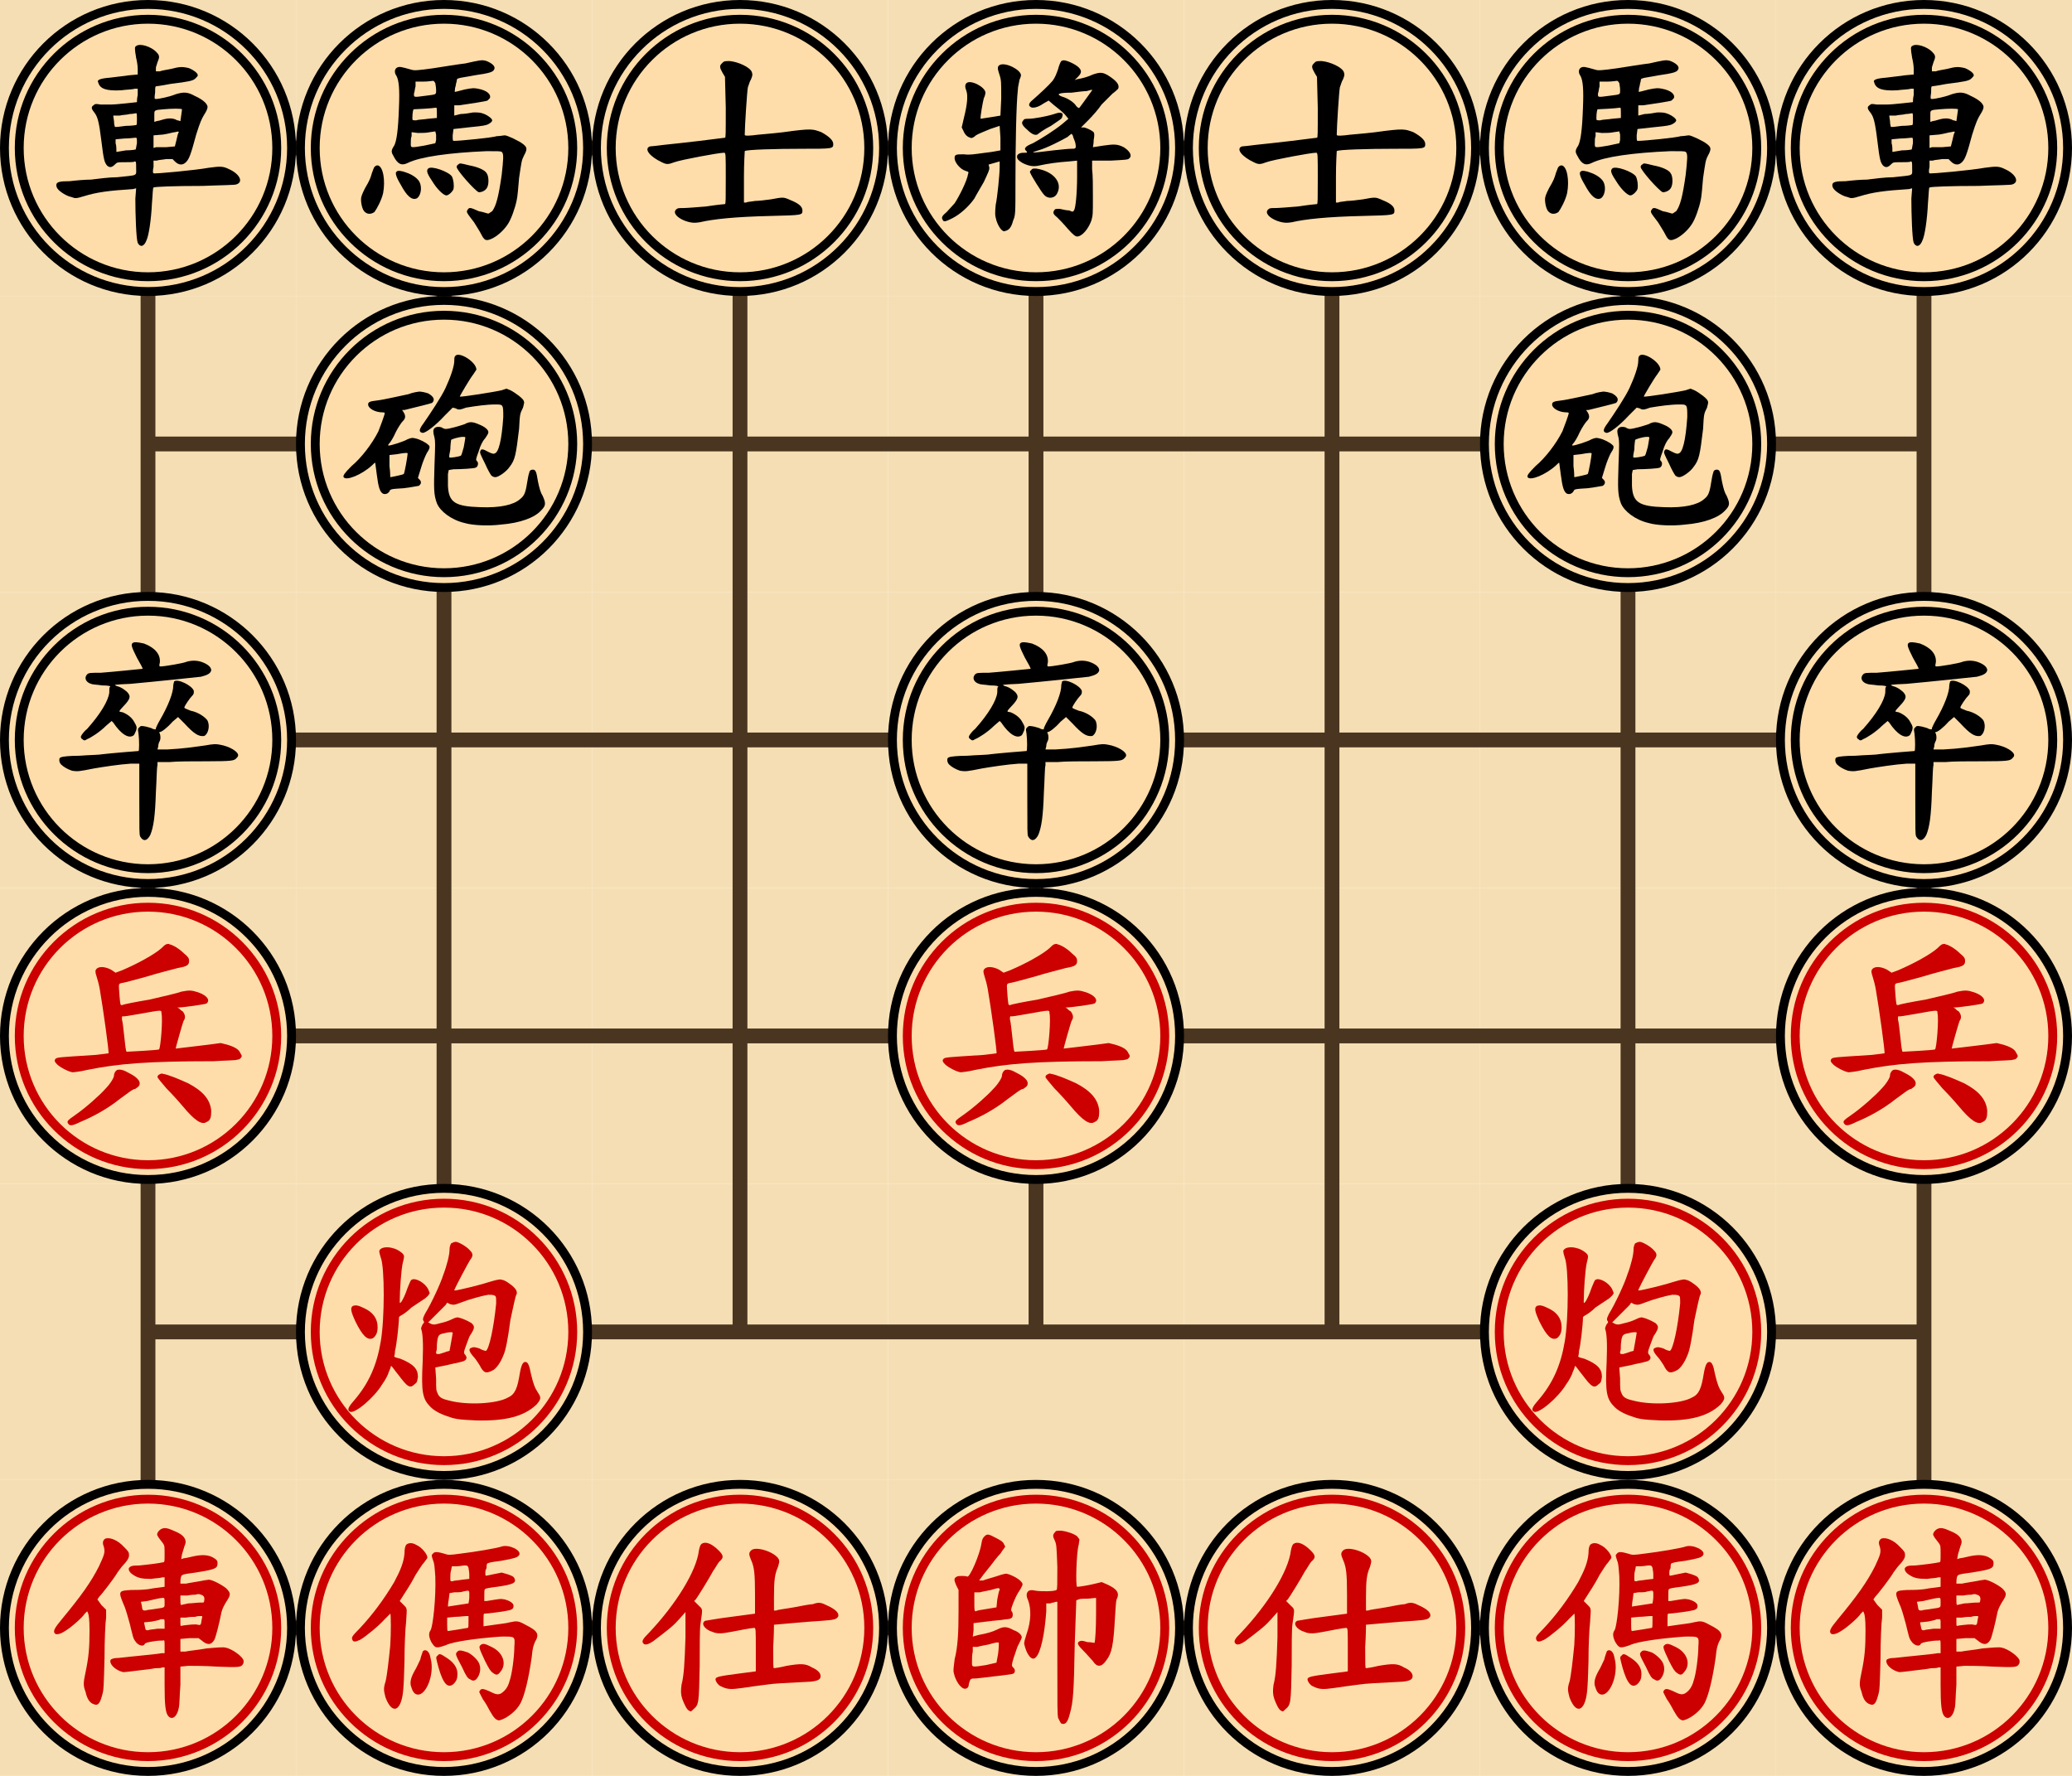
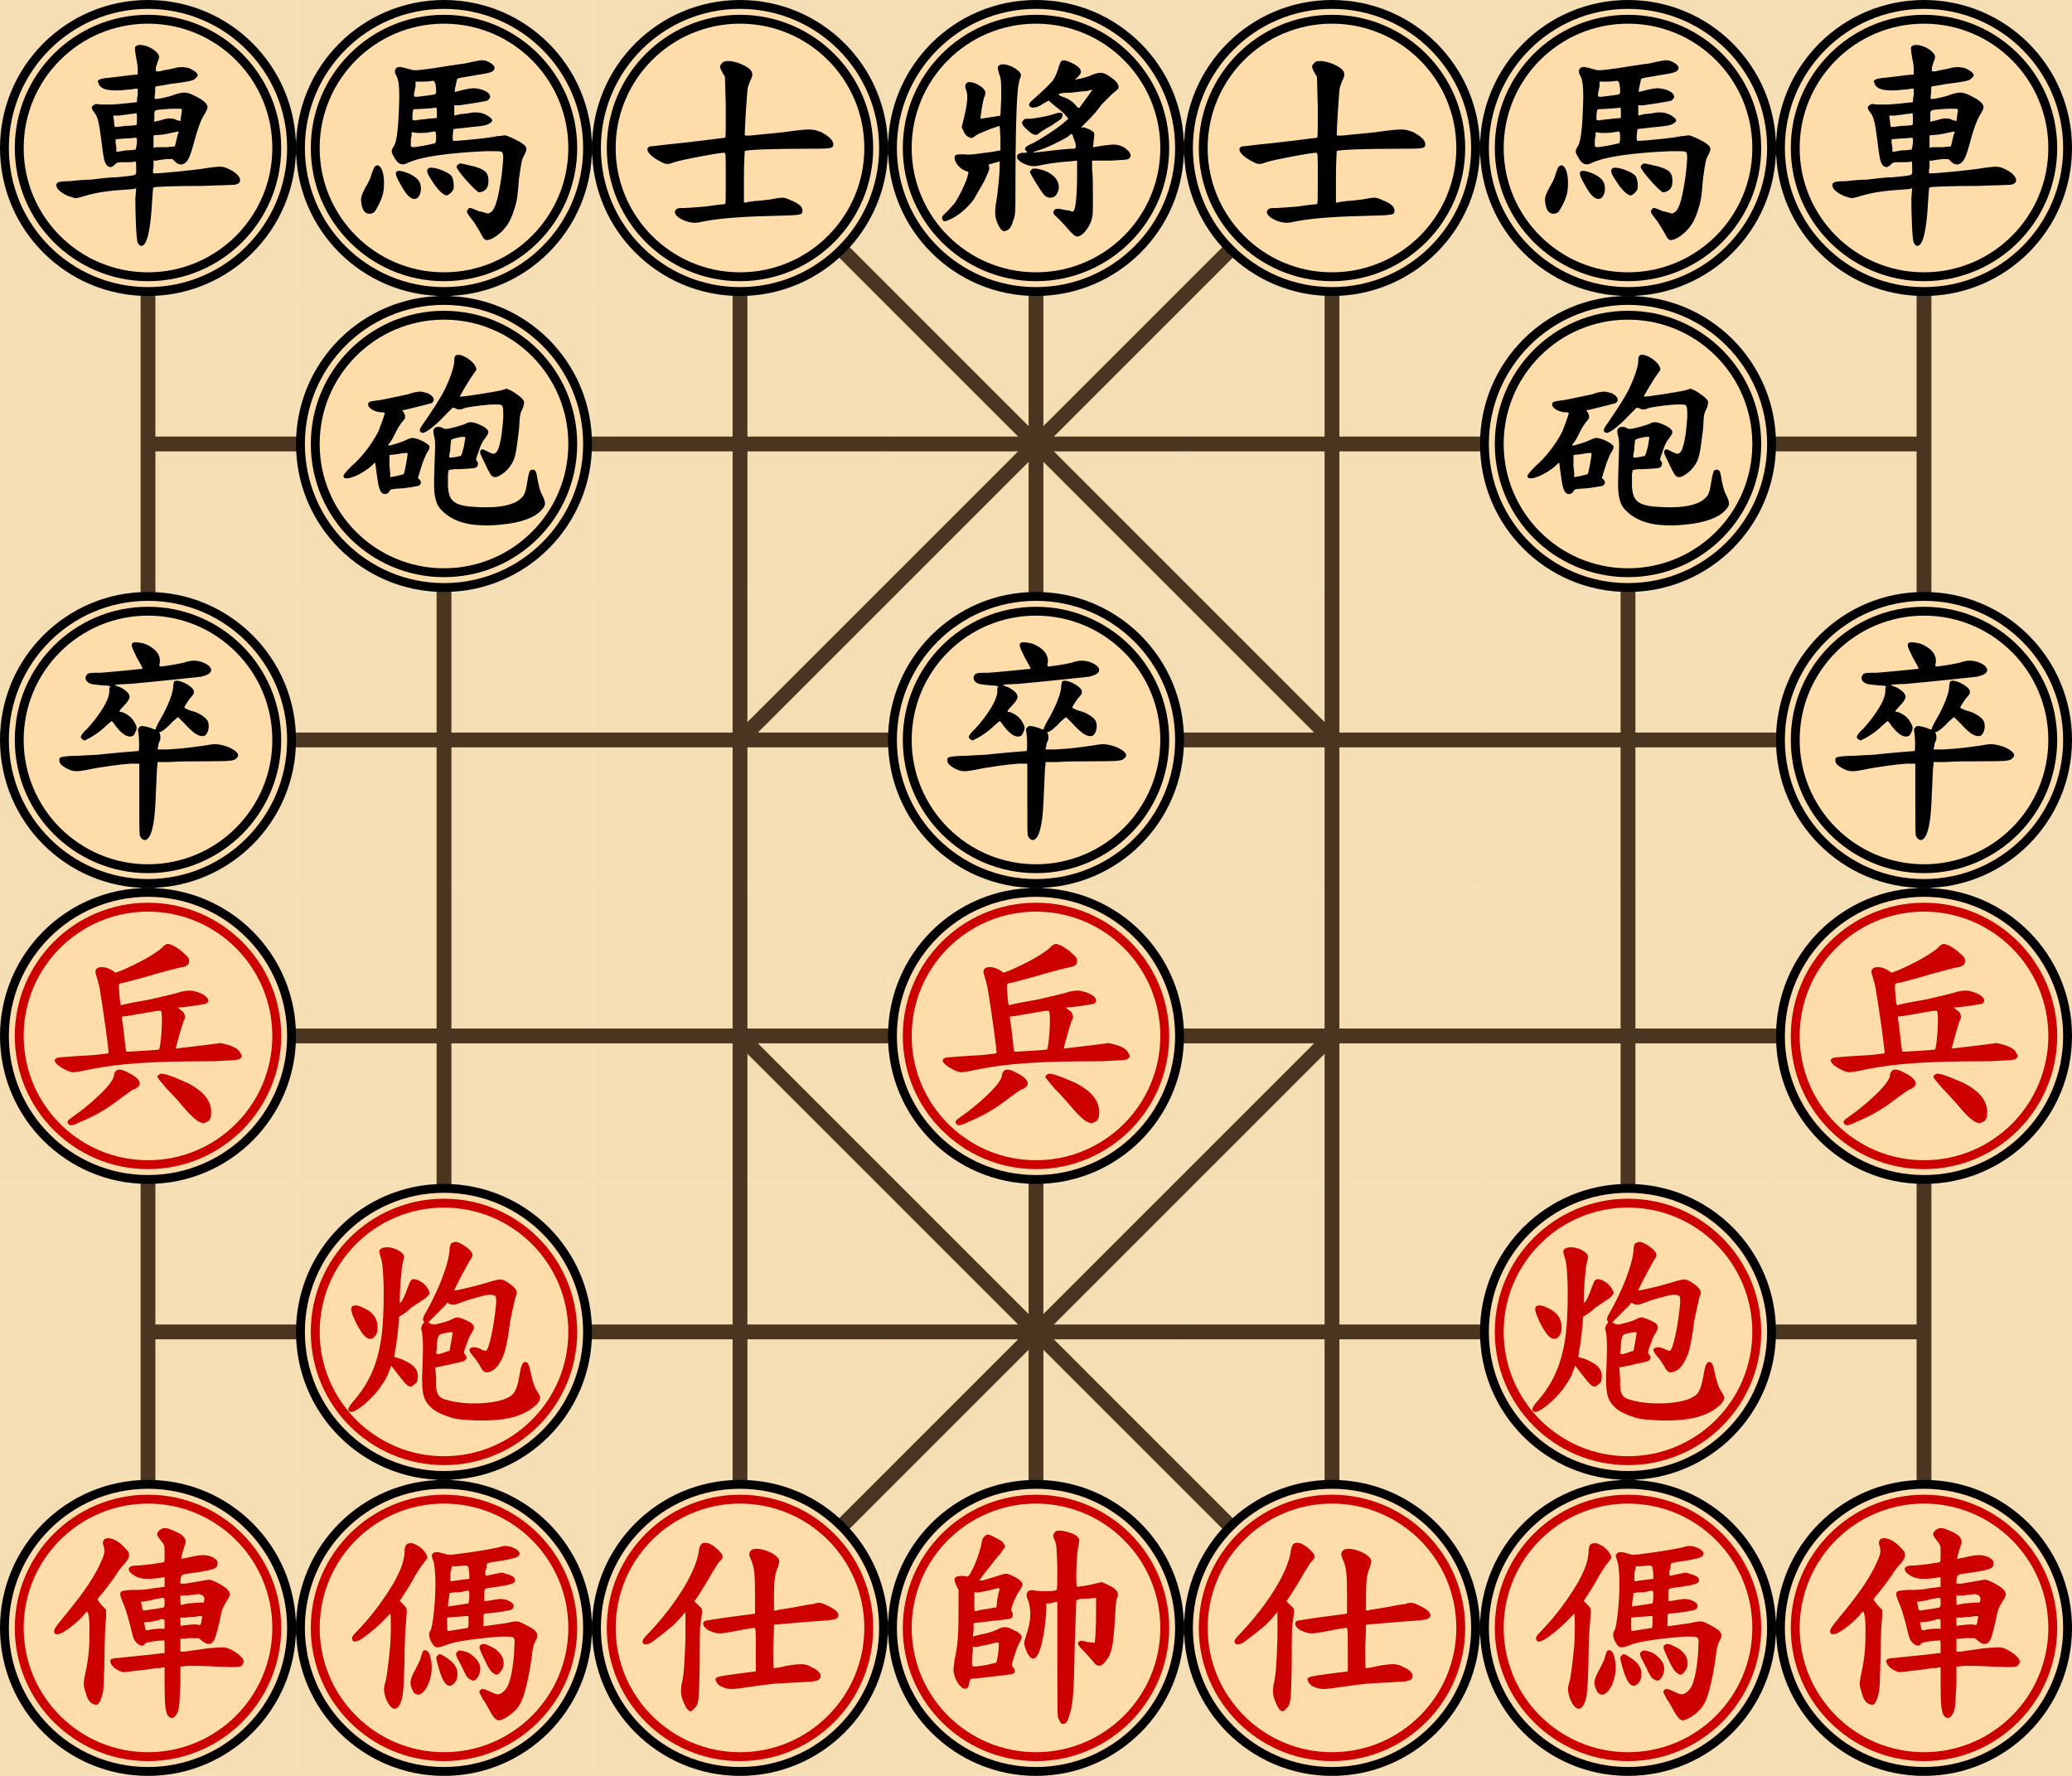
<svg xmlns="http://www.w3.org/2000/svg" viewBox="0 0 280 240" width="280" height="240">
  <defs>
    <symbol id="piece-mce-xiangqi-trad-bR" viewBox="0 0 100 100">
      <g transform="translate(50,50)">
        <circle r="48.5" stroke-width="3" stroke="#000" fill="#fda" />
        <circle r="43.5" stroke-width="3" stroke="#000" fill="none" />
        <path transform="scale(0.267)" fill="#000" d="M-15,-129C-17,-128 -17,-126 -15,-114C-14,-110 -13,-104 -13,-100L-13,-93 -24,-92C-30,-91 -41,-90 -48,-89C-61,-88 -65,-86 -63,-83C-61,-75 -53,-72 -34,-73C-27,-74 -19,-74 -17,-75L-13,-75 -13,-67C-14,-63 -14,-59 -14,-58C-15,-58 -39,-55 -47,-55C-50,-55 -57,-55 -60,-55C-66,-56 -67,-56 -69,-54C-72,-52 -72,-50 -68,-45C-64,-40 -62,-34 -59,-9C-56,16 -55,18 -52,22C-49,25 -46,25 -42,21C-39,18 -39,18 -29,18C-23,18 -17,18 -17,17C-15,17 -15,18 -15,25C-15,36 -12,34 -39,37C-49,37 -64,39 -72,40C-79,40 -91,41 -99,42C-112,42 -116,43 -116,47C-116,49 -115,51 -114,52C-112,55 -103,61 -97,62C-92,64 -91,64 -81,61C-65,56 -50,54 -19,52L-15,51 -16,64C-16,83 -15,115 -13,120C-10,126 -5,125 -2,117C1,111 4,91 5,70C6,59 6,50 7,50C8,49 33,48 69,48C92,47 111,47 112,46C121,43 116,33 103,27C95,23 92,23 77,25C61,28 8,33 7,32C6,32 6,28 7,24L7,16 11,16C13,15 18,15 23,14L31,14 34,17C39,22 44,22 48,18C52,14 54,9 61,-17C66,-33 68,-37 71,-42C73,-45 75,-49 75,-50C77,-55 70,-61 59,-66C50,-71 45,-71 35,-68C28,-65 14,-62 10,-62C8,-62 8,-63 9,-70C9,-74 9,-78 10,-78C10,-78 18,-79 28,-81C52,-84 57,-85 60,-88C62,-90 63,-91 63,-92C63,-95 57,-99 52,-101C44,-103 40,-103 29,-100C24,-99 17,-98 15,-97L10,-97 10,-102C11,-105 12,-109 13,-111C15,-116 14,-118 10,-122C4,-128 -10,-133 -15,-129M43,-49C43,-47 41,-35 41,-34C40,-34 39,-35 37,-35C32,-38 26,-38 19,-36C16,-35 12,-34 11,-34L8,-33 8,-40C8,-48 7,-48 20,-49C31,-50 42,-50 43,-49M-14,-37C-14,-32 -14,-29 -15,-29C-15,-29 -21,-28 -28,-28C-36,-27 -42,-26 -42,-27C-42,-27 -43,-30 -43,-34L-44,-41 -36,-41C-32,-42 -26,-42 -23,-43C-19,-43 -16,-44 -15,-44C-14,-44 -14,-42 -14,-37M39,-20C38,-19 37,-15 36,-10L34,-2 23,-1C17,-1 11,-1 10,-1L7,0 7,-8L7,-16 19,-17C26,-18 32,-20 34,-20C38,-21 39,-21 39,-20M-14,-6C-15,-2 -15,2 -16,2C-16,2 -21,3 -28,3L-40,5 -40,2C-40,1 -40,-3 -41,-6L-41,-11 -30,-12C-24,-12 -17,-13 -16,-13C-14,-13 -14,-13 -14,-6" />
      </g>
    </symbol>
    <symbol id="piece-mce-xiangqi-trad-bN" viewBox="0 0 100 100">
      <g transform="translate(50,50)">
        <circle r="48.5" stroke-width="3" stroke="#000" fill="#fda" />
        <circle r="43.5" stroke-width="3" stroke="#000" fill="none" />
        <path transform="scale(0.267)" fill="#000" d="M27,-107C18,-106 -0,-103 -13,-101C-34,-98 -38,-98 -41,-99C-55,-103 -56,-103 -59,-102C-63,-100 -63,-95 -60,-91C-57,-85 -56,-74 -57,-51C-58,-22 -60,-9 -63,-3C-67,3 -67,5 -64,10C-59,20 -54,23 -46,19C-30,11 7,6 54,4C68,4 72,4 73,5C76,7 75,15 73,34C69,62 66,73 61,80C59,81 57,83 56,83C55,83 50,81 44,80C33,75 32,75 30,78C28,81 28,81 38,94C41,99 45,105 47,109C51,117 53,118 60,115C67,112 76,104 81,96C85,90 90,76 92,66C93,62 94,50 95,38C98,18 98,16 101,10C106,1 105,-1 100,-5C95,-9 80,-16 77,-16C75,-16 71,-15 67,-15C61,-13 20,-9 13,-9C11,-9 11,-9 11,-16L12,-24 30,-26C40,-27 50,-28 53,-29C57,-30 61,-33 61,-35C61,-37 56,-41 51,-43C46,-45 44,-45 37,-45C32,-44 25,-43 21,-43L13,-41 13,-48L13,-54 19,-54C33,-56 53,-59 55,-60C56,-61 57,-62 58,-63C60,-68 54,-73 43,-75C38,-76 36,-76 26,-74C19,-72 14,-71 14,-71C13,-71 14,-73 14,-76C15,-78 15,-82 16,-84C16,-87 17,-88 18,-88C20,-89 29,-90 39,-92C59,-95 63,-96 64,-101C64,-104 61,-107 54,-110C48,-112 45,-111 27,-107M-11,-82C-11,-81 -10,-77 -10,-74C-10,-67 -9,-68 -24,-66C-39,-64 -38,-64 -38,-69C-37,-71 -37,-75 -36,-78L-36,-84 -26,-84C-20,-84 -15,-85 -14,-85C-13,-85 -12,-84 -11,-82M-9,-45L-9,-38 -20,-37C-26,-36 -33,-36 -35,-35C-40,-35 -40,-35 -40,-38C-40,-44 -39,-50 -38,-49C-37,-49 -16,-50 -10,-51C-9,-51 -9,-49 -9,-45M-10,-10L-11,-6 -25,-3C-43,-0 -42,-0 -42,-6C-42,-9 -42,-13 -41,-15L-41,-20 -33,-19C-29,-19 -22,-19 -18,-20L-11,-21 -10,-17C-10,-16 -10,-12 -10,-10M18,21C17,21 16,23 16,24C16,28 39,54 44,56C48,56 52,54 54,51C57,47 57,36 54,32C52,28 43,24 32,22C20,19 20,19 18,21M-88,24C-89,25 -90,29 -91,31C-93,38 -94,41 -100,51C-104,59 -105,62 -105,65C-105,71 -103,79 -100,81C-97,84 -92,84 -88,81C-85,77 -79,66 -77,57C-74,41 -77,23 -84,22C-86,22 -87,23 -88,24M-20,26C-23,29 -21,33 -13,45C-7,54 -0,60 3,60C6,60 11,55 12,52C13,47 12,40 10,36C6,30 -16,22 -20,26M-60,30C-62,31 -61,36 -55,46C-47,61 -41,66 -35,64C-30,62 -27,51 -31,43C-33,39 -39,34 -48,31C-53,29 -59,28 -60,30" />
      </g>
    </symbol>
    <symbol id="piece-mce-xiangqi-trad-bA" viewBox="0 0 100 100">
      <g transform="translate(50,50)">
        <circle r="48.5" stroke-width="3" stroke="#000" fill="#fda" />
        <circle r="43.5" stroke-width="3" stroke="#000" fill="none" />
        <path transform="scale(0.267)" fill="#000" d="M-23,-107C-26,-104 -26,-102 -22,-95L-19,-90 -18,-51C-18,-17 -18,-13 -19,-13C-20,-13 -34,-11 -51,-9C-67,-7 -87,-5 -96,-4C-104,-3 -112,-2 -114,-2C-122,1 -114,11 -99,18C-93,21 -91,21 -83,18C-75,15 -27,6 -20,6C-18,6 -18,8 -18,39C-18,64 -18,71 -19,71C-20,71 -30,72 -43,74C-55,75 -68,76 -72,76C-78,76 -79,76 -81,78C-85,82 -80,88 -70,92C-62,95 -57,95 -51,94C-34,90 -6,87 39,86C79,85 79,85 79,79C79,74 74,70 64,66C55,62 55,62 39,65C32,66 23,67 19,67C14,68 9,68 8,69L5,69 5,37C5,19 6,4 6,4C7,2 47,1 78,1C117,1 118,1 118,-5C118,-10 112,-15 103,-20C92,-24 91,-25 55,-20C39,-18 22,-17 16,-16C6,-15 6,-16 6,-17C6,-26 9,-73 10,-77C11,-79 12,-84 14,-87C16,-92 16,-93 15,-96C13,-102 -2,-109 -13,-110C-20,-110 -20,-110 -23,-107" />
      </g>
    </symbol>
    <symbol id="piece-mce-xiangqi-trad-bK" viewBox="0 0 100 100">
      <g transform="translate(50,50)">
        <circle r="48.5" stroke-width="3" stroke="#000" fill="#fda" />
        <circle r="43.5" stroke-width="3" stroke="#000" fill="none" />
        <path transform="scale(0.267)" fill="#000" d="M32,-110C31,-109 29,-104 28,-100C26,-94 24,-89 21,-85C16,-79 4,-68 -4,-61C-9,-57 -10,-54 -7,-52C-5,-50 2,-51 9,-56L16,-60 23,-54C27,-51 33,-46 36,-43L41,-37 34,-31C23,-22 7,-12 -4,-6C-14,-2 -16,1 -12,4C-11,6 -11,6 -14,6C-16,6 -19,6 -21,7C-23,8 -24,9 -24,11C-24,14 -22,16 -17,19C-9,23 -3,24 5,22C14,20 27,18 42,17L52,16 52,36C52,58 50,77 48,79C47,81 46,81 42,79C39,79 34,78 30,77C25,77 24,77 23,79C21,82 22,84 27,88C29,90 35,96 40,102C47,110 50,112 52,112C58,112 66,103 70,92C72,85 72,84 72,62C72,49 72,34 71,27L71,16 94,16C112,15 117,15 118,13C122,10 119,4 111,-1C103,-5 99,-5 85,-3C78,-2 73,-1 72,-1C72,-2 73,-5 73,-10C74,-16 74,-18 73,-20C71,-22 65,-25 61,-26L57,-26 66,-35C71,-40 79,-49 83,-55C88,-60 95,-67 97,-69C100,-71 103,-74 104,-75C106,-80 102,-85 91,-92C84,-96 81,-96 72,-93C66,-90 58,-88 52,-87L49,-86 53,-90C58,-95 58,-98 54,-102C50,-106 39,-111 35,-111C34,-111 32,-110 32,-110M-46,-105C-49,-103 -49,-101 -46,-92C-44,-86 -44,-83 -44,-63L-45,-41 -57,-39C-64,-38 -70,-37 -70,-37C-71,-38 -67,-60 -66,-63C-65,-65 -64,-68 -64,-70C-64,-77 -83,-87 -88,-82C-90,-80 -90,-77 -88,-72C-86,-66 -87,-55 -91,-39L-94,-26 -92,-22C-90,-17 -87,-14 -83,-13C-82,-12 -79,-13 -76,-16C-73,-18 -65,-21 -58,-24L-46,-28 -45,-13C-45,-5 -45,3 -45,3C-46,3 -54,5 -64,6C-79,8 -84,9 -91,8C-101,8 -103,8 -103,13C-103,18 -96,27 -89,29C-85,30 -85,31 -86,33C-87,41 -97,61 -103,70C-106,73 -110,78 -113,81C-119,86 -120,88 -118,91C-117,94 -114,93 -106,89C-96,84 -85,74 -78,64C-76,60 -70,50 -66,43C-60,30 -59,28 -59,25L-60,21 -53,19L-46,17 -46,24C-46,34 -49,63 -51,72C-52,83 -52,85 -50,92C-47,101 -42,107 -39,105C-34,104 -31,100 -29,92C-26,85 -26,84 -26,43C-26,-2 -25,-56 -23,-73C-23,-78 -21,-84 -21,-86C-20,-88 -19,-91 -19,-92C-19,-99 -39,-109 -46,-105M71,-73C71,-73 56,-52 55,-51C54,-50 53,-51 51,-53C48,-58 40,-63 33,-65C25,-68 28,-70 45,-70C52,-71 61,-72 64,-72C71,-74 71,-74 71,-73M23,-43C14,-40 -3,-37 -9,-37C-13,-37 -15,-37 -16,-35C-19,-32 -18,-29 -11,-23C-5,-17 -0,-15 3,-18C4,-19 11,-24 19,-28C29,-35 33,-37 33,-39C34,-42 34,-42 33,-44C30,-45 29,-45 23,-43M47,-14C48,-11 50,-7 50,-5C51,1 50,1 44,1C41,1 32,2 22,3C-9,7 -7,6 3,3C14,-0 33,-10 40,-14C42,-16 45,-18 45,-18C45,-18 47,-16 47,-14M-6,28C-8,29 -8,31 -7,32C-6,35 7,56 10,59C15,65 24,64 27,57C34,43 21,29 0,26C-4,26 -5,26 -6,28" />
      </g>
    </symbol>
    <symbol id="piece-mce-xiangqi-trad-bC" viewBox="0 0 100 100">
      <g transform="translate(50,50)">
        <circle r="48.5" stroke-width="3" stroke="#000" fill="#fda" />
        <circle r="43.5" stroke-width="3" stroke="#000" fill="none" />
        <path transform="scale(0.267)" fill="#000" d="M14,-111C13,-110 13,-107 13,-105C13,-98 8,-84 2,-71C-3,-60 -17,-39 -26,-26C-32,-18 -32,-15 -27,-14C-23,-14 -11,-23 1,-36L11,-46 15,-45C18,-43 20,-43 28,-46C40,-48 54,-50 65,-50C75,-50 75,-50 75,-34C73,-4 69,11 64,12C63,13 60,12 56,10C49,6 47,6 46,9C45,11 46,13 52,25C55,32 59,39 60,40C61,41 63,42 65,42C69,42 79,35 83,29C90,20 91,14 95,-19C96,-38 96,-38 100,-46C101,-50 102,-53 101,-54C101,-57 90,-65 84,-68L79,-70 73,-68C65,-66 21,-59 20,-60C20,-61 33,-83 37,-88C39,-91 41,-94 41,-94C41,-104 18,-118 14,-111M-33,-66C-34,-66 -40,-65 -45,-63C-55,-61 -76,-56 -85,-55C-94,-54 -96,-53 -96,-50C-96,-45 -87,-40 -78,-40C-77,-40 -75,-40 -75,-39C-75,-37 -81,-21 -83,-16C-91,0 -105,18 -117,28C-126,37 -128,40 -127,42C-124,47 -104,39 -91,27C-89,25 -87,23 -87,24C-87,24 -86,31 -85,39C-83,55 -81,61 -77,63C-74,64 -71,63 -69,60C-68,57 -67,57 -51,56C-42,55 -33,53 -32,53C-29,51 -28,48 -31,45L-33,43 -29,30C-27,23 -24,16 -22,12C-18,6 -17,3 -20,1C-23,-2 -31,-6 -36,-7C-40,-8 -41,-8 -46,-6C-51,-3 -67,2 -70,2C-71,2 -71,1 -69,-1C-68,-2 -64,-8 -61,-15C-58,-21 -54,-27 -52,-29C-49,-32 -48,-35 -51,-40L-53,-43 -50,-43C-34,-47 -17,-51 -15,-52C-11,-56 -13,-60 -20,-64C-23,-65 -30,-67 -33,-66M26,-25C20,-23 7,-19 2,-19C1,-19 -2,-20 -3,-21C-6,-22 -10,-22 -12,-20C-14,-18 -14,-15 -12,-8C-11,-3 -11,0 -12,26C-13,57 -13,64 -9,75C-5,85 9,96 26,100C36,103 56,104 72,102C97,100 115,93 123,84C129,78 129,75 125,66C122,61 121,57 119,48C118,42 117,36 116,35C115,31 108,32 108,36C107,38 106,44 105,50C103,63 101,66 96,70C88,77 71,81 46,80C14,79 6,74 5,53C5,48 5,41 5,38L6,33 12,32C22,32 38,31 40,30C43,29 44,24 42,22C40,20 40,20 44,9C46,2 49,-4 52,-7C54,-10 56,-13 56,-14C57,-17 53,-21 46,-24C37,-28 33,-29 26,-25M27,-8C27,-7 26,-2 25,4C23,11 22,15 21,15C19,16 7,18 7,17C6,17 7,12 8,7C8,1 9,-4 9,-5C9,-6 19,-9 24,-9C26,-9 27,-9 27,-8M-46,12C-46,15 -50,38 -51,38C-52,39 -67,42 -68,42C-68,41 -68,35 -69,28L-69,14 -60,13C-49,11 -46,11 -46,12" />
      </g>
    </symbol>
    <symbol id="piece-mce-xiangqi-trad-bP" viewBox="0 0 100 100">
      <g transform="translate(50,50)">
        <circle r="48.5" stroke-width="3" stroke="#000" fill="#fda" />
        <circle r="43.5" stroke-width="3" stroke="#000" fill="none" />
        <path transform="scale(0.267)" fill="#000" d="M-19,-123C-22,-121 -21,-118 -14,-104C-10,-97 -6,-90 -7,-90C-7,-90 -46,-86 -60,-85C-73,-85 -75,-85 -77,-83C-81,-79 -79,-73 -72,-71C-70,-70 -64,-70 -58,-69C-49,-69 -47,-68 -48,-67C-49,-67 -49,-64 -49,-60C-50,-50 -60,-33 -77,-14C-82,-10 -85,-5 -85,-4C-85,-3 -84,-1 -83,-1C-81,1 -80,1 -77,-1C-72,-3 -61,-10 -53,-18L-46,-24 -44,-22C-34,-7 -24,-1 -18,-6C-17,-7 -16,-10 -15,-12C-14,-16 -14,-17 -17,-22C-20,-28 -25,-32 -32,-35C-38,-36 -38,-35 -28,-46C-23,-52 -22,-55 -25,-59C-27,-62 -34,-67 -39,-68C-44,-70 -44,-70 -22,-71C11,-74 58,-79 67,-80C75,-82 79,-84 80,-88C80,-91 78,-94 72,-97C64,-101 56,-101 49,-99C45,-97 20,-93 16,-93C14,-93 14,-94 15,-98C16,-109 8,-117 -5,-122C-14,-124 -17,-124 -19,-123M33,-74C33,-73 32,-71 32,-69C32,-60 26,-44 15,-25C12,-20 10,-15 10,-15C10,-13 10,-13 6,-14C5,-15 1,-16 -3,-17C-9,-18 -9,-18 -11,-16C-13,-14 -13,-14 -12,-8C-11,0 -11,14 -12,14C-14,14 -49,17 -57,18C-62,19 -75,19 -87,20C-99,20 -109,21 -110,22C-113,22 -113,28 -110,31C-107,34 -102,37 -96,39C-89,40 -88,40 -68,36C-56,34 -37,31 -22,30L-11,30 -11,74C-11,116 -11,119 -10,122C-6,129 -1,128 3,120C7,110 9,97 10,66C11,50 11,35 12,32L12,28 27,28C36,27 57,27 75,27C107,27 108,26 111,24C112,23 114,21 114,20C115,15 103,8 91,6C86,5 83,5 72,7C57,9 45,11 25,12L12,12 13,8C13,5 14,3 15,1C16,-1 16,-5 15,-8C14,-9 14,-10 15,-10C17,-10 24,-15 31,-23L38,-29 46,-21C58,-8 64,-4 71,-5C76,-7 79,-18 75,-25C72,-29 64,-35 54,-37C49,-39 46,-40 46,-41C46,-43 53,-53 56,-56C58,-58 58,-59 58,-62C56,-69 37,-78 33,-74" />
      </g>
    </symbol>
    <symbol id="piece-mce-xiangqi-trad-rP" viewBox="0 0 100 100">
      <g transform="translate(50,50)">
        <circle r="48.5" stroke-width="3" stroke="#000" fill="#fda" />
        <circle r="43.5" stroke-width="3" stroke="#c00" fill="none" />
        <path transform="scale(0.267)" fill="#c00" d="M23,-116C21,-115 19,-113 17,-111C8,-103 -14,-91 -33,-83L-41,-80 -47,-84C-55,-88 -62,-88 -65,-85C-67,-83 -67,-81 -65,-75C-64,-72 -62,-65 -61,-59C-57,-36 -49,21 -50,22C-50,22 -57,23 -66,24C-113,27 -115,27 -117,29C-119,31 -118,33 -115,36C-111,40 -99,46 -95,46C-94,46 -85,45 -77,43C-37,35 -1,32 83,32C98,31 112,31 113,30C115,30 117,29 118,27C119,26 119,25 117,22C115,17 110,14 100,11L92,9 77,11C60,13 36,16 35,16C35,15 44,-17 45,-19C48,-23 47,-27 44,-31C42,-32 40,-34 39,-35C37,-36 37,-36 38,-36C45,-36 72,-40 74,-41C79,-45 75,-51 64,-55C55,-58 52,-58 42,-56C37,-54 19,-50 2,-46C-16,-43 -31,-40 -33,-39C-35,-39 -35,-39 -36,-50C-37,-66 -38,-66 -33,-67C-31,-67 -17,-71 -2,-75C14,-80 31,-84 38,-86C50,-88 52,-90 52,-95C52,-98 51,-100 46,-104C40,-110 32,-115 27,-116C26,-117 24,-116 23,-116M17,-29C19,-22 16,15 14,17C14,18 -27,20 -27,20C-28,20 -29,11 -30,1C-31,-8 -32,-18 -33,-21C-33,-23 -33,-25 -32,-25C-32,-24 -22,-26 -10,-28C18,-33 17,-33 17,-29M-39,43C-41,44 -43,47 -43,50C-43,53 -48,61 -54,67C-61,75 -79,91 -92,100C-102,107 -103,108 -101,111C-99,114 -96,114 -86,109C-69,102 -51,92 -36,80C-25,72 -19,67 -16,67C-15,66 -13,65 -12,64C-8,59 -12,53 -24,47C-31,43 -35,42 -39,43M14,49C13,49 12,51 12,52C12,53 17,59 23,66C29,72 39,83 44,89C59,107 68,113 74,109C79,107 80,103 80,95C79,81 70,70 51,60C40,55 26,49 19,48C17,47 16,48 14,49" />
      </g>
    </symbol>
    <symbol id="piece-mce-xiangqi-trad-rC" viewBox="0 0 100 100">
      <g transform="translate(50,50)">
        <circle r="48.5" stroke-width="3" stroke="#000" fill="#fda" />
        <circle r="43.5" stroke-width="3" stroke="#c00" fill="none" />
        <path transform="scale(0.267)" fill="#c00" d="M9,-112C8,-110 7,-108 7,-104C7,-98 4,-85 -1,-72C-4,-62 -16,-36 -24,-23C-27,-17 -27,-16 -26,-14C-25,-13 -25,-11 -26,-11C-27,-10 -29,-6 -29,-4C-27,1 -26,13 -27,38C-29,77 -27,85 -17,95C-11,101 -2,105 11,109C19,111 23,111 40,112C78,113 101,107 117,92C123,85 123,83 119,77C115,71 113,66 110,53C108,42 106,38 103,38C100,38 98,41 96,52C93,71 90,79 81,83C67,91 30,93 7,87C-2,85 -6,83 -8,78C-10,74 -10,72 -10,59L-11,45 4,42C11,40 19,39 21,38C28,37 31,33 26,28C25,26 25,25 28,17C30,12 32,5 34,3C39,-5 39,-7 35,-11C32,-13 24,-17 19,-18C17,-19 14,-18 10,-16C6,-14 -0,-12 -5,-11C-12,-9 -13,-9 -16,-10L-20,-12 -10,-22C-5,-27 1,-33 2,-34L4,-37 8,-35C13,-34 13,-34 21,-37C31,-41 49,-46 56,-47C60,-47 62,-47 64,-46C66,-45 66,-44 66,-36C63,-5 57,22 53,24C52,24 48,23 45,21C39,19 37,19 35,20C31,21 31,24 37,31C40,34 43,39 45,42C50,52 53,53 61,49C66,47 72,38 75,30C78,24 81,8 84,-15C86,-24 88,-34 89,-38C90,-42 91,-47 92,-48C93,-52 90,-56 83,-61C79,-64 75,-66 73,-66C71,-67 67,-66 60,-64C54,-62 43,-59 35,-57C14,-52 13,-52 13,-53C15,-58 31,-88 33,-91C37,-96 37,-99 33,-103C29,-108 18,-114 15,-114C13,-114 11,-113 9,-112M-80,-105C-83,-103 -82,-101 -80,-94C-75,-82 -75,-17 -80,12C-85,42 -95,65 -114,87C-121,95 -123,99 -119,101C-113,104 -88,83 -78,66C-75,62 -71,55 -70,51C-68,47 -67,43 -67,43C-66,43 -63,48 -58,54C-46,70 -43,72 -37,66C-34,64 -34,63 -33,57C-33,47 -38,41 -55,34C-59,33 -63,32 -63,31C-63,31 -62,28 -62,24C-60,17 -57,-10 -57,-18C-57,-19 -56,-20 -54,-21C-52,-22 -46,-26 -41,-31C-35,-35 -29,-39 -26,-41C-24,-42 -21,-45 -20,-46L-18,-49 -20,-54C-24,-62 -36,-69 -41,-66C-42,-66 -44,-61 -46,-56C-49,-47 -52,-41 -54,-38C-56,-36 -56,-36 -56,-39C-56,-52 -54,-81 -52,-88C-51,-92 -50,-96 -51,-97C-51,-99 -59,-105 -65,-106C-71,-108 -78,-107 -80,-105M-115,-33C-119,-31 -118,-26 -112,-13C-103,5 -97,11 -90,8C-86,5 -84,1 -84,-6C-84,-17 -90,-25 -101,-30C-109,-34 -112,-34 -115,-33M11,1C11,2 10,7 9,13L7,24 3,25C1,26 -3,27 -6,28C-10,28 -10,28 -10,25C-9,24 -9,20 -9,16C-8,5 -7,3 -1,2C6,-0 11,-0 11,1" />
      </g>
    </symbol>
    <symbol id="piece-mce-xiangqi-trad-rR" viewBox="0 0 100 100">
      <g transform="translate(50,50)">
        <circle r="48.5" stroke-width="3" stroke="#000" fill="#fda" />
        <circle r="43.5" stroke-width="3" stroke="#c00" fill="none" />
        <path transform="scale(0.267)" fill="#c00" d="M15,-124C14,-123 12,-121 12,-120C11,-118 11,-117 19,-107C21,-104 21,-103 21,-93C21,-84 21,-83 19,-83C15,-82 0,-80 -11,-79C-21,-79 -22,-78 -24,-76C-25,-74 -24,-71 -20,-68C-13,-63 -8,-62 4,-62C10,-63 16,-63 18,-64L21,-64 21,-58L21,-52 6,-50C-3,-48 -13,-48 -21,-48C-37,-47 -38,-47 -31,-30C-28,-24 -25,-12 -23,-5C-19,11 -19,13 -16,17C-12,23 -5,24 -4,20C-3,19 0,18 7,17C12,16 18,16 19,16C21,15 21,16 21,24L21,32 17,32C14,33 -20,36 -37,38C-43,38 -45,39 -47,40C-48,42 -48,42 -47,45C-45,50 -37,55 -31,56C-29,56 -21,55 -13,54C-5,53 5,52 9,51C12,51 17,51 18,50L21,50 21,72C21,97 22,108 26,112C31,117 37,112 39,101C40,97 40,84 41,72L41,49 51,48C57,48 73,48 87,49C114,50 118,50 120,46C121,45 121,43 121,42C121,37 106,26 98,25C96,24 85,25 74,26C63,28 51,29 47,30L41,30 41,22L41,14 52,13L64,13 68,16C75,22 80,22 84,15C86,11 90,-5 93,-20C94,-24 96,-28 99,-33C105,-42 105,-44 99,-50C93,-55 81,-61 77,-61C76,-61 70,-60 65,-59C60,-58 52,-57 48,-56L41,-56 41,-58C41,-63 42,-67 44,-67C45,-68 52,-69 60,-70C85,-74 88,-75 88,-82C88,-85 87,-86 84,-88C77,-93 67,-93 55,-90C51,-89 46,-88 45,-88L42,-87 43,-93C44,-96 45,-100 46,-103C48,-108 48,-109 47,-112C45,-117 40,-120 30,-124C23,-127 19,-127 15,-124M-54,-113C-57,-111 -58,-108 -56,-103C-54,-96 -55,-93 -62,-78C-72,-58 -85,-40 -109,-11C-119,1 -120,4 -118,7C-116,9 -111,8 -105,4C-98,-0 -83,-13 -80,-18L-77,-21 -76,-19C-75,-17 -74,-11 -74,3C-74,25 -75,37 -79,56C-82,70 -82,73 -79,81C-77,90 -74,94 -70,96C-64,99 -61,97 -58,85C-56,79 -56,74 -55,38C-55,16 -54,-7 -53,-13L-53,-23 -59,-29L-64,-36 -62,-39C-59,-42 -44,-61 -38,-71C-36,-74 -32,-79 -29,-82C-25,-87 -24,-89 -24,-92C-24,-96 -25,-97 -30,-102C-38,-111 -48,-115 -54,-113M67,-42C71,-41 72,-38 71,-34C71,-32 71,-32 65,-32C62,-32 55,-31 51,-31C46,-30 42,-29 42,-29C41,-29 41,-32 41,-35L41,-41 50,-41C55,-42 59,-42 60,-42C63,-43 65,-43 67,-42M21,-32C21,-25 22,-26 9,-24C4,-23 -1,-23 -3,-22C-7,-22 -7,-22 -8,-29L-9,-33 -1,-34C7,-36 16,-38 19,-38C21,-38 21,-37 21,-32M68,-11C67,-4 67,-3 63,-4C60,-5 52,-4 44,-3C41,-2 41,-2 41,-7L41,-13 48,-13C52,-14 58,-14 60,-14C62,-15 65,-15 67,-15C69,-15 69,-15 68,-11M21,-5L21,1 12,1C7,2 2,2 0,3C-3,3 -3,3 -4,-2L-5,-7 5,-8C10,-9 15,-10 16,-11C16,-11 18,-11 19,-11C21,-11 21,-11 21,-5" />
      </g>
    </symbol>
    <symbol id="piece-mce-xiangqi-trad-rN" viewBox="0 0 100 100">
      <g transform="translate(50,50)">
        <circle r="48.5" stroke-width="3" stroke="#000" fill="#fda" />
        <circle r="43.5" stroke-width="3" stroke="#c00" fill="none" />
        <path transform="scale(0.267)" fill="#c00" d="M-48,-105C-49,-103 -50,-101 -50,-94C-51,-83 -55,-73 -63,-58C-76,-36 -91,-16 -107,1C-117,11 -117,12 -116,15C-115,18 -112,18 -106,15C-99,11 -82,-3 -75,-11C-71,-15 -68,-18 -68,-18C-67,-18 -67,8 -68,22C-70,42 -72,60 -74,68C-77,77 -76,80 -74,88C-68,104 -60,107 -55,95C-52,87 -51,81 -50,43C-50,23 -49,1 -48,-7C-47,-25 -46,-24 -51,-29L-56,-34 -49,-45C-45,-51 -39,-61 -36,-67C-32,-73 -28,-80 -25,-83C-23,-86 -21,-88 -21,-89C-21,-93 -28,-102 -35,-105C-40,-108 -45,-108 -48,-105M73,-103C68,-101 38,-96 21,-94C6,-92 6,-92 0,-94C-7,-96 -12,-97 -14,-94C-16,-92 -16,-92 -14,-86C-12,-81 -12,-78 -11,-65C-10,-38 -14,-2 -17,3C-20,7 -19,12 -16,18C-11,26 -10,26 2,22C12,17 44,13 72,11C90,11 90,10 89,24C89,36 86,59 83,67C81,75 77,80 72,83C68,85 65,84 57,80C50,77 47,76 45,80C44,81 45,82 49,90C52,94 56,101 58,105C63,114 66,117 70,117C79,115 92,105 97,95C102,85 107,65 111,37C112,26 113,23 115,18C121,8 119,4 103,-4C94,-9 92,-9 83,-7C80,-6 71,-5 64,-4L50,-2 50,-10C50,-16 50,-18 51,-18C55,-18 78,-21 81,-22C87,-23 88,-25 88,-28C88,-31 84,-34 77,-36C71,-37 72,-37 54,-34L51,-34 51,-41C51,-45 51,-49 52,-49C52,-50 59,-51 67,-52C88,-55 92,-57 89,-63C88,-65 86,-66 80,-68L73,-70 63,-68C58,-67 54,-66 53,-66C52,-66 52,-72 53,-74C54,-75 54,-77 54,-79C54,-81 55,-82 56,-82C58,-83 65,-84 73,-85C89,-88 93,-89 95,-92C99,-98 82,-106 73,-103M31,-76C31,-75 32,-71 32,-68L32,-62 23,-61C18,-60 12,-60 11,-59C8,-59 8,-59 8,-63C8,-66 8,-70 9,-73L10,-78 16,-78C20,-78 24,-79 26,-79C29,-79 30,-79 31,-76M32,-39C32,-35 31,-32 31,-31C30,-31 6,-27 5,-27C5,-27 5,-31 6,-36L7,-44 13,-45C17,-45 22,-45 24,-46C33,-48 32,-48 32,-39M31,-8C31,-3 31,0 30,0C30,0 24,1 18,2C11,3 5,4 5,4C4,4 4,0 4,-4L4,-13 14,-14C20,-14 26,-15 28,-15L31,-15 31,-8M46,22C44,24 44,25 52,42C57,52 59,55 62,57C66,60 68,60 71,56C80,46 75,31 60,24C52,20 49,19 46,22M-27,30C-27,31 -29,35 -30,40C-32,44 -35,51 -37,54C-42,63 -43,68 -42,73C-40,80 -38,83 -35,84C-25,88 -13,64 -16,43C-17,38 -18,33 -19,32C-21,28 -25,27 -27,30M17,30C14,33 14,33 23,50C28,61 30,64 33,65C37,68 40,67 43,62C46,57 47,50 44,44C42,40 36,34 30,31C21,28 19,28 17,30M-8,35C-11,37 -10,38 -7,50C-1,71 5,77 12,71C16,67 17,64 17,58C17,50 12,43 2,37C-4,33 -6,32 -8,35" />
      </g>
    </symbol>
    <symbol id="piece-mce-xiangqi-trad-rA" viewBox="0 0 100 100">
      <g transform="translate(50,50)">
        <circle r="48.5" stroke-width="3" stroke="#000" fill="#fda" />
        <circle r="43.5" stroke-width="3" stroke="#c00" fill="none" />
        <path transform="scale(0.267)" fill="#c00" d="M-49,-106C-50,-105 -51,-103 -52,-98C-55,-72 -81,-30 -115,6C-123,14 -125,17 -122,20C-120,22 -116,21 -110,17C-89,1 -84,-3 -77,-11L-69,-20 -69,12C-70,44 -71,61 -74,72C-75,80 -75,84 -73,90C-70,98 -67,104 -64,105C-62,106 -62,106 -59,103C-52,97 -52,96 -51,48C-51,24 -51,0 -50,-5C-47,-26 -47,-23 -53,-29L-58,-34 -56,-36C-53,-40 -40,-61 -34,-72C-31,-76 -28,-82 -26,-84C-20,-89 -21,-92 -27,-98C-36,-107 -44,-110 -49,-106M14,-98C11,-95 11,-93 14,-86C18,-77 19,-69 19,-42L19,-18 -11,-14C-28,-12 -43,-9 -44,-9C-50,-6 -45,2 -35,5C-28,8 -22,7 -11,5C-1,3 15,0 18,0C20,0 20,2 20,27L20,55 -3,58C-26,61 -31,62 -31,65C-31,68 -27,73 -24,74C-16,78 -11,78 3,76C10,75 23,73 32,72C45,70 55,70 90,68C99,67 102,65 102,61C102,57 98,53 91,50C83,45 77,45 59,48C51,50 44,51 43,51C42,51 42,47 42,24C43,9 43,-3 43,-4C44,-4 86,-8 104,-9C119,-10 122,-11 124,-14C126,-18 122,-23 111,-28C103,-32 100,-33 92,-30C89,-30 78,-28 68,-26C57,-24 47,-23 46,-22L43,-22 43,-39C43,-60 44,-68 48,-77C50,-84 50,-84 49,-87C44,-96 20,-104 14,-98" />
      </g>
    </symbol>
    <symbol id="piece-mce-xiangqi-trad-rK" viewBox="0 0 100 100">
      <g transform="translate(50,50)">
        <circle r="48.5" stroke-width="3" stroke="#000" fill="#fda" />
        <circle r="43.5" stroke-width="3" stroke="#c00" fill="none" />
        <path transform="scale(0.267)" fill="#c00" d="M24,-121C21,-118 21,-116 24,-110C26,-105 26,-103 27,-77C27,-55 27,-49 26,-48C23,-46 7,-46 0,-47C-5,-48 -7,-48 -9,-47C-12,-45 -13,-41 -10,-35C-6,-24 -6,-9 -12,8C-14,14 -15,18 -15,20C-12,34 -5,43 0,37C6,31 11,8 13,-21L13,-31 18,-31C20,-32 23,-32 25,-33L27,-33 27,38C27,103 27,109 28,114C30,118 31,120 32,121C37,123 40,120 43,108C47,94 48,81 49,21L51,-35 54,-36C55,-37 61,-37 66,-37L76,-38 76,-18C76,0 75,17 74,19C73,19 70,18 65,18C59,16 57,16 55,17C51,19 53,22 61,30C65,34 70,40 72,42C77,50 83,50 89,41C96,32 98,22 100,-14C101,-28 101,-33 102,-36C106,-44 103,-49 90,-55L83,-58 75,-56C67,-54 55,-52 52,-52C50,-52 51,-95 54,-105L55,-112 52,-116C48,-119 40,-122 32,-123C26,-123 25,-123 24,-121M-65,-116C-67,-114 -68,-113 -69,-107C-71,-93 -84,-63 -87,-65C-90,-66 -98,-66 -100,-65C-104,-63 -104,-61 -101,-54L-98,-48 -98,-22C-98,7 -99,24 -103,40C-104,50 -105,53 -104,57C-102,67 -95,77 -90,77C-87,77 -85,75 -85,71C-83,64 -83,64 -76,64C-50,61 -31,59 -29,58C-26,57 -26,52 -29,50C-31,48 -31,47 -28,37C-26,32 -24,24 -22,21C-20,17 -18,13 -18,12C-18,9 -22,5 -28,3C-37,-2 -41,-2 -49,2C-55,5 -62,7 -73,9L-80,11 -79,3C-79,-2 -79,-6 -79,-6C-78,-6 -57,-9 -44,-10C-39,-11 -33,-11 -32,-12C-29,-13 -29,-17 -30,-20C-32,-22 -32,-23 -29,-31C-27,-36 -24,-43 -21,-47C-19,-50 -17,-54 -17,-55C-17,-59 -26,-65 -35,-68C-38,-69 -39,-69 -51,-65C-57,-63 -65,-61 -67,-60L-72,-60 -69,-64C-67,-67 -62,-73 -58,-78C-55,-82 -49,-90 -45,-94C-42,-99 -39,-102 -39,-103C-39,-103 -40,-105 -41,-107C-42,-109 -45,-111 -51,-114C-60,-119 -62,-119 -65,-116M-46,-48C-47,-47 -48,-41 -49,-36L-50,-26 -62,-24C-69,-23 -75,-22 -76,-21C-78,-21 -78,-22 -78,-33L-78,-45 -71,-45C-68,-46 -61,-47 -57,-48C-47,-51 -46,-51 -46,-48M-47,19C-47,20 -47,26 -48,33L-50,44 -63,47C-82,50 -81,50 -81,43C-81,39 -81,34 -80,30L-80,24 -74,24C-71,23 -65,22 -60,21C-50,18 -48,18 -47,19" />
      </g>
    </symbol>
  </defs>
  <rect x="0" y="0" width="40" height="40" fill="#f5deb3" data-sq="a6" class="board-cell" />
  <rect x="40" y="0" width="40" height="40" fill="#f5deb3" data-sq="b6" class="board-cell" />
  <rect x="80" y="0" width="40" height="40" fill="#f5deb3" data-sq="c6" class="board-cell" />
  <rect x="120" y="0" width="40" height="40" fill="#f5deb3" data-sq="d6" class="board-cell" />
  <rect x="160" y="0" width="40" height="40" fill="#f5deb3" data-sq="e6" class="board-cell" />
  <rect x="200" y="0" width="40" height="40" fill="#f5deb3" data-sq="f6" class="board-cell" />
  <rect x="240" y="0" width="40" height="40" fill="#f5deb3" data-sq="g6" class="board-cell" />
  <rect x="0" y="40" width="40" height="40" fill="#f5deb3" data-sq="a5" class="board-cell" />
  <rect x="40" y="40" width="40" height="40" fill="#f5deb3" data-sq="b5" class="board-cell" />
  <rect x="80" y="40" width="40" height="40" fill="#f5deb3" data-sq="c5" class="board-cell" />
  <rect x="120" y="40" width="40" height="40" fill="#f5deb3" data-sq="d5" class="board-cell" />
  <rect x="160" y="40" width="40" height="40" fill="#f5deb3" data-sq="e5" class="board-cell" />
  <rect x="200" y="40" width="40" height="40" fill="#f5deb3" data-sq="f5" class="board-cell" />
  <rect x="240" y="40" width="40" height="40" fill="#f5deb3" data-sq="g5" class="board-cell" />
  <rect x="0" y="80" width="40" height="40" fill="#f5deb3" data-sq="a4" class="board-cell" />
  <rect x="40" y="80" width="40" height="40" fill="#f5deb3" data-sq="b4" class="board-cell" />
  <rect x="80" y="80" width="40" height="40" fill="#f5deb3" data-sq="c4" class="board-cell" />
  <rect x="120" y="80" width="40" height="40" fill="#f5deb3" data-sq="d4" class="board-cell" />
  <rect x="160" y="80" width="40" height="40" fill="#f5deb3" data-sq="e4" class="board-cell" />
  <rect x="200" y="80" width="40" height="40" fill="#f5deb3" data-sq="f4" class="board-cell" />
  <rect x="240" y="80" width="40" height="40" fill="#f5deb3" data-sq="g4" class="board-cell" />
  <rect x="0" y="120" width="40" height="40" fill="#f5deb3" data-sq="a3" class="board-cell" />
  <rect x="40" y="120" width="40" height="40" fill="#f5deb3" data-sq="b3" class="board-cell" />
  <rect x="80" y="120" width="40" height="40" fill="#f5deb3" data-sq="c3" class="board-cell" />
  <rect x="120" y="120" width="40" height="40" fill="#f5deb3" data-sq="d3" class="board-cell" />
  <rect x="160" y="120" width="40" height="40" fill="#f5deb3" data-sq="e3" class="board-cell" />
  <rect x="200" y="120" width="40" height="40" fill="#f5deb3" data-sq="f3" class="board-cell" />
  <rect x="240" y="120" width="40" height="40" fill="#f5deb3" data-sq="g3" class="board-cell" />
  <rect x="0" y="160" width="40" height="40" fill="#f5deb3" data-sq="a2" class="board-cell" />
  <rect x="40" y="160" width="40" height="40" fill="#f5deb3" data-sq="b2" class="board-cell" />
  <rect x="80" y="160" width="40" height="40" fill="#f5deb3" data-sq="c2" class="board-cell" />
  <rect x="120" y="160" width="40" height="40" fill="#f5deb3" data-sq="d2" class="board-cell" />
  <rect x="160" y="160" width="40" height="40" fill="#f5deb3" data-sq="e2" class="board-cell" />
  <rect x="200" y="160" width="40" height="40" fill="#f5deb3" data-sq="f2" class="board-cell" />
  <rect x="240" y="160" width="40" height="40" fill="#f5deb3" data-sq="g2" class="board-cell" />
  <rect x="0" y="200" width="40" height="40" fill="#f5deb3" data-sq="a1" class="board-cell" />
  <rect x="40" y="200" width="40" height="40" fill="#f5deb3" data-sq="b1" class="board-cell" />
  <rect x="80" y="200" width="40" height="40" fill="#f5deb3" data-sq="c1" class="board-cell" />
  <rect x="120" y="200" width="40" height="40" fill="#f5deb3" data-sq="d1" class="board-cell" />
  <rect x="160" y="200" width="40" height="40" fill="#f5deb3" data-sq="e1" class="board-cell" />
  <rect x="200" y="200" width="40" height="40" fill="#f5deb3" data-sq="f1" class="board-cell" />
  <rect x="240" y="200" width="40" height="40" fill="#f5deb3" data-sq="g1" class="board-cell" />
-   <line x1="20" y1="20" x2="260" y2="20" stroke="#4a3520" stroke-width="2" />
-   <line x1="20" y1="60" x2="260" y2="60" stroke="#4a3520" stroke-width="2" />
-   <line x1="20" y1="100" x2="260" y2="100" stroke="#4a3520" stroke-width="2" />
-   <line x1="20" y1="140" x2="260" y2="140" stroke="#4a3520" stroke-width="2" />
-   <line x1="20" y1="180" x2="260" y2="180" stroke="#4a3520" stroke-width="2" />
-   <line x1="20" y1="220" x2="260" y2="220" stroke="#4a3520" stroke-width="2" />
-   <line x1="20" y1="20" x2="20" y2="220" stroke="#4a3520" stroke-width="2" />
-   <line x1="60" y1="20" x2="60" y2="180" stroke="#4a3520" stroke-width="2" />
-   <line x1="60" y1="220" x2="60" y2="220" stroke="#4a3520" stroke-width="2" />
-   <line x1="100" y1="20" x2="100" y2="180" stroke="#4a3520" stroke-width="2" />
-   <line x1="100" y1="220" x2="100" y2="220" stroke="#4a3520" stroke-width="2" />
-   <line x1="140" y1="20" x2="140" y2="180" stroke="#4a3520" stroke-width="2" />
-   <line x1="140" y1="220" x2="140" y2="220" stroke="#4a3520" stroke-width="2" />
-   <line x1="180" y1="20" x2="180" y2="180" stroke="#4a3520" stroke-width="2" />
-   <line x1="180" y1="220" x2="180" y2="220" stroke="#4a3520" stroke-width="2" />
-   <line x1="220" y1="20" x2="220" y2="180" stroke="#4a3520" stroke-width="2" />
-   <line x1="220" y1="220" x2="220" y2="220" stroke="#4a3520" stroke-width="2" />
-   <line x1="260" y1="20" x2="260" y2="220" stroke="#4a3520" stroke-width="2" />
+   <line x1="20" y1="20" x2="260" y2="20" pointer-events="none" stroke="#4a3520" stroke-width="2" />
+   <line x1="20" y1="60" x2="260" y2="60" pointer-events="none" stroke="#4a3520" stroke-width="2" />
+   <line x1="20" y1="100" x2="260" y2="100" pointer-events="none" stroke="#4a3520" stroke-width="2" />
+   <line x1="20" y1="140" x2="260" y2="140" pointer-events="none" stroke="#4a3520" stroke-width="2" />
+   <line x1="20" y1="180" x2="260" y2="180" pointer-events="none" stroke="#4a3520" stroke-width="2" />
+   <line x1="20" y1="220" x2="260" y2="220" pointer-events="none" stroke="#4a3520" stroke-width="2" />
+   <line x1="20" y1="20" x2="20" y2="220" pointer-events="none" stroke="#4a3520" stroke-width="2" />
+   <line x1="60" y1="20" x2="60" y2="220" pointer-events="none" stroke="#4a3520" stroke-width="2" />
+   <line x1="100" y1="20" x2="100" y2="220" pointer-events="none" stroke="#4a3520" stroke-width="2" />
+   <line x1="140" y1="20" x2="140" y2="220" pointer-events="none" stroke="#4a3520" stroke-width="2" />
+   <line x1="180" y1="20" x2="180" y2="220" pointer-events="none" stroke="#4a3520" stroke-width="2" />
+   <line x1="220" y1="20" x2="220" y2="220" pointer-events="none" stroke="#4a3520" stroke-width="2" />
+   <line x1="260" y1="20" x2="260" y2="220" pointer-events="none" stroke="#4a3520" stroke-width="2" />
+   <g pointer-events="none">
+     <line x1="100" y1="20" x2="180" y2="100" stroke="#4a3520" stroke-width="2" pointer-events="none" />
+     <line x1="180" y1="20" x2="100" y2="100" stroke="#4a3520" stroke-width="2" pointer-events="none" />
+     <line x1="100" y1="140" x2="180" y2="220" stroke="#4a3520" stroke-width="2" pointer-events="none" />
+     <line x1="180" y1="140" x2="100" y2="220" stroke="#4a3520" stroke-width="2" pointer-events="none" />
+   </g>
  <g pointer-events="none">
    <use href="#piece-mce-xiangqi-trad-bR" x="0" y="0" width="40" height="40" />
    <use href="#piece-mce-xiangqi-trad-bN" x="40" y="0" width="40" height="40" />
    <use href="#piece-mce-xiangqi-trad-bA" x="80" y="0" width="40" height="40" />
    <use href="#piece-mce-xiangqi-trad-bK" x="120" y="0" width="40" height="40" />
    <use href="#piece-mce-xiangqi-trad-bA" x="160" y="0" width="40" height="40" />
    <use href="#piece-mce-xiangqi-trad-bN" x="200" y="0" width="40" height="40" />
    <use href="#piece-mce-xiangqi-trad-bR" x="240" y="0" width="40" height="40" />
    <use href="#piece-mce-xiangqi-trad-bC" x="40" y="40" width="40" height="40" />
    <use href="#piece-mce-xiangqi-trad-bC" x="200" y="40" width="40" height="40" />
    <use href="#piece-mce-xiangqi-trad-bP" x="0" y="80" width="40" height="40" />
    <use href="#piece-mce-xiangqi-trad-bP" x="120" y="80" width="40" height="40" />
    <use href="#piece-mce-xiangqi-trad-bP" x="240" y="80" width="40" height="40" />
    <use href="#piece-mce-xiangqi-trad-rP" x="0" y="120" width="40" height="40" />
    <use href="#piece-mce-xiangqi-trad-rP" x="120" y="120" width="40" height="40" />
    <use href="#piece-mce-xiangqi-trad-rP" x="240" y="120" width="40" height="40" />
    <use href="#piece-mce-xiangqi-trad-rC" x="40" y="160" width="40" height="40" />
    <use href="#piece-mce-xiangqi-trad-rC" x="200" y="160" width="40" height="40" />
    <use href="#piece-mce-xiangqi-trad-rR" x="0" y="200" width="40" height="40" />
    <use href="#piece-mce-xiangqi-trad-rN" x="40" y="200" width="40" height="40" />
    <use href="#piece-mce-xiangqi-trad-rA" x="80" y="200" width="40" height="40" />
    <use href="#piece-mce-xiangqi-trad-rK" x="120" y="200" width="40" height="40" />
    <use href="#piece-mce-xiangqi-trad-rA" x="160" y="200" width="40" height="40" />
    <use href="#piece-mce-xiangqi-trad-rN" x="200" y="200" width="40" height="40" />
    <use href="#piece-mce-xiangqi-trad-rR" x="240" y="200" width="40" height="40" />
  </g>
</svg>
